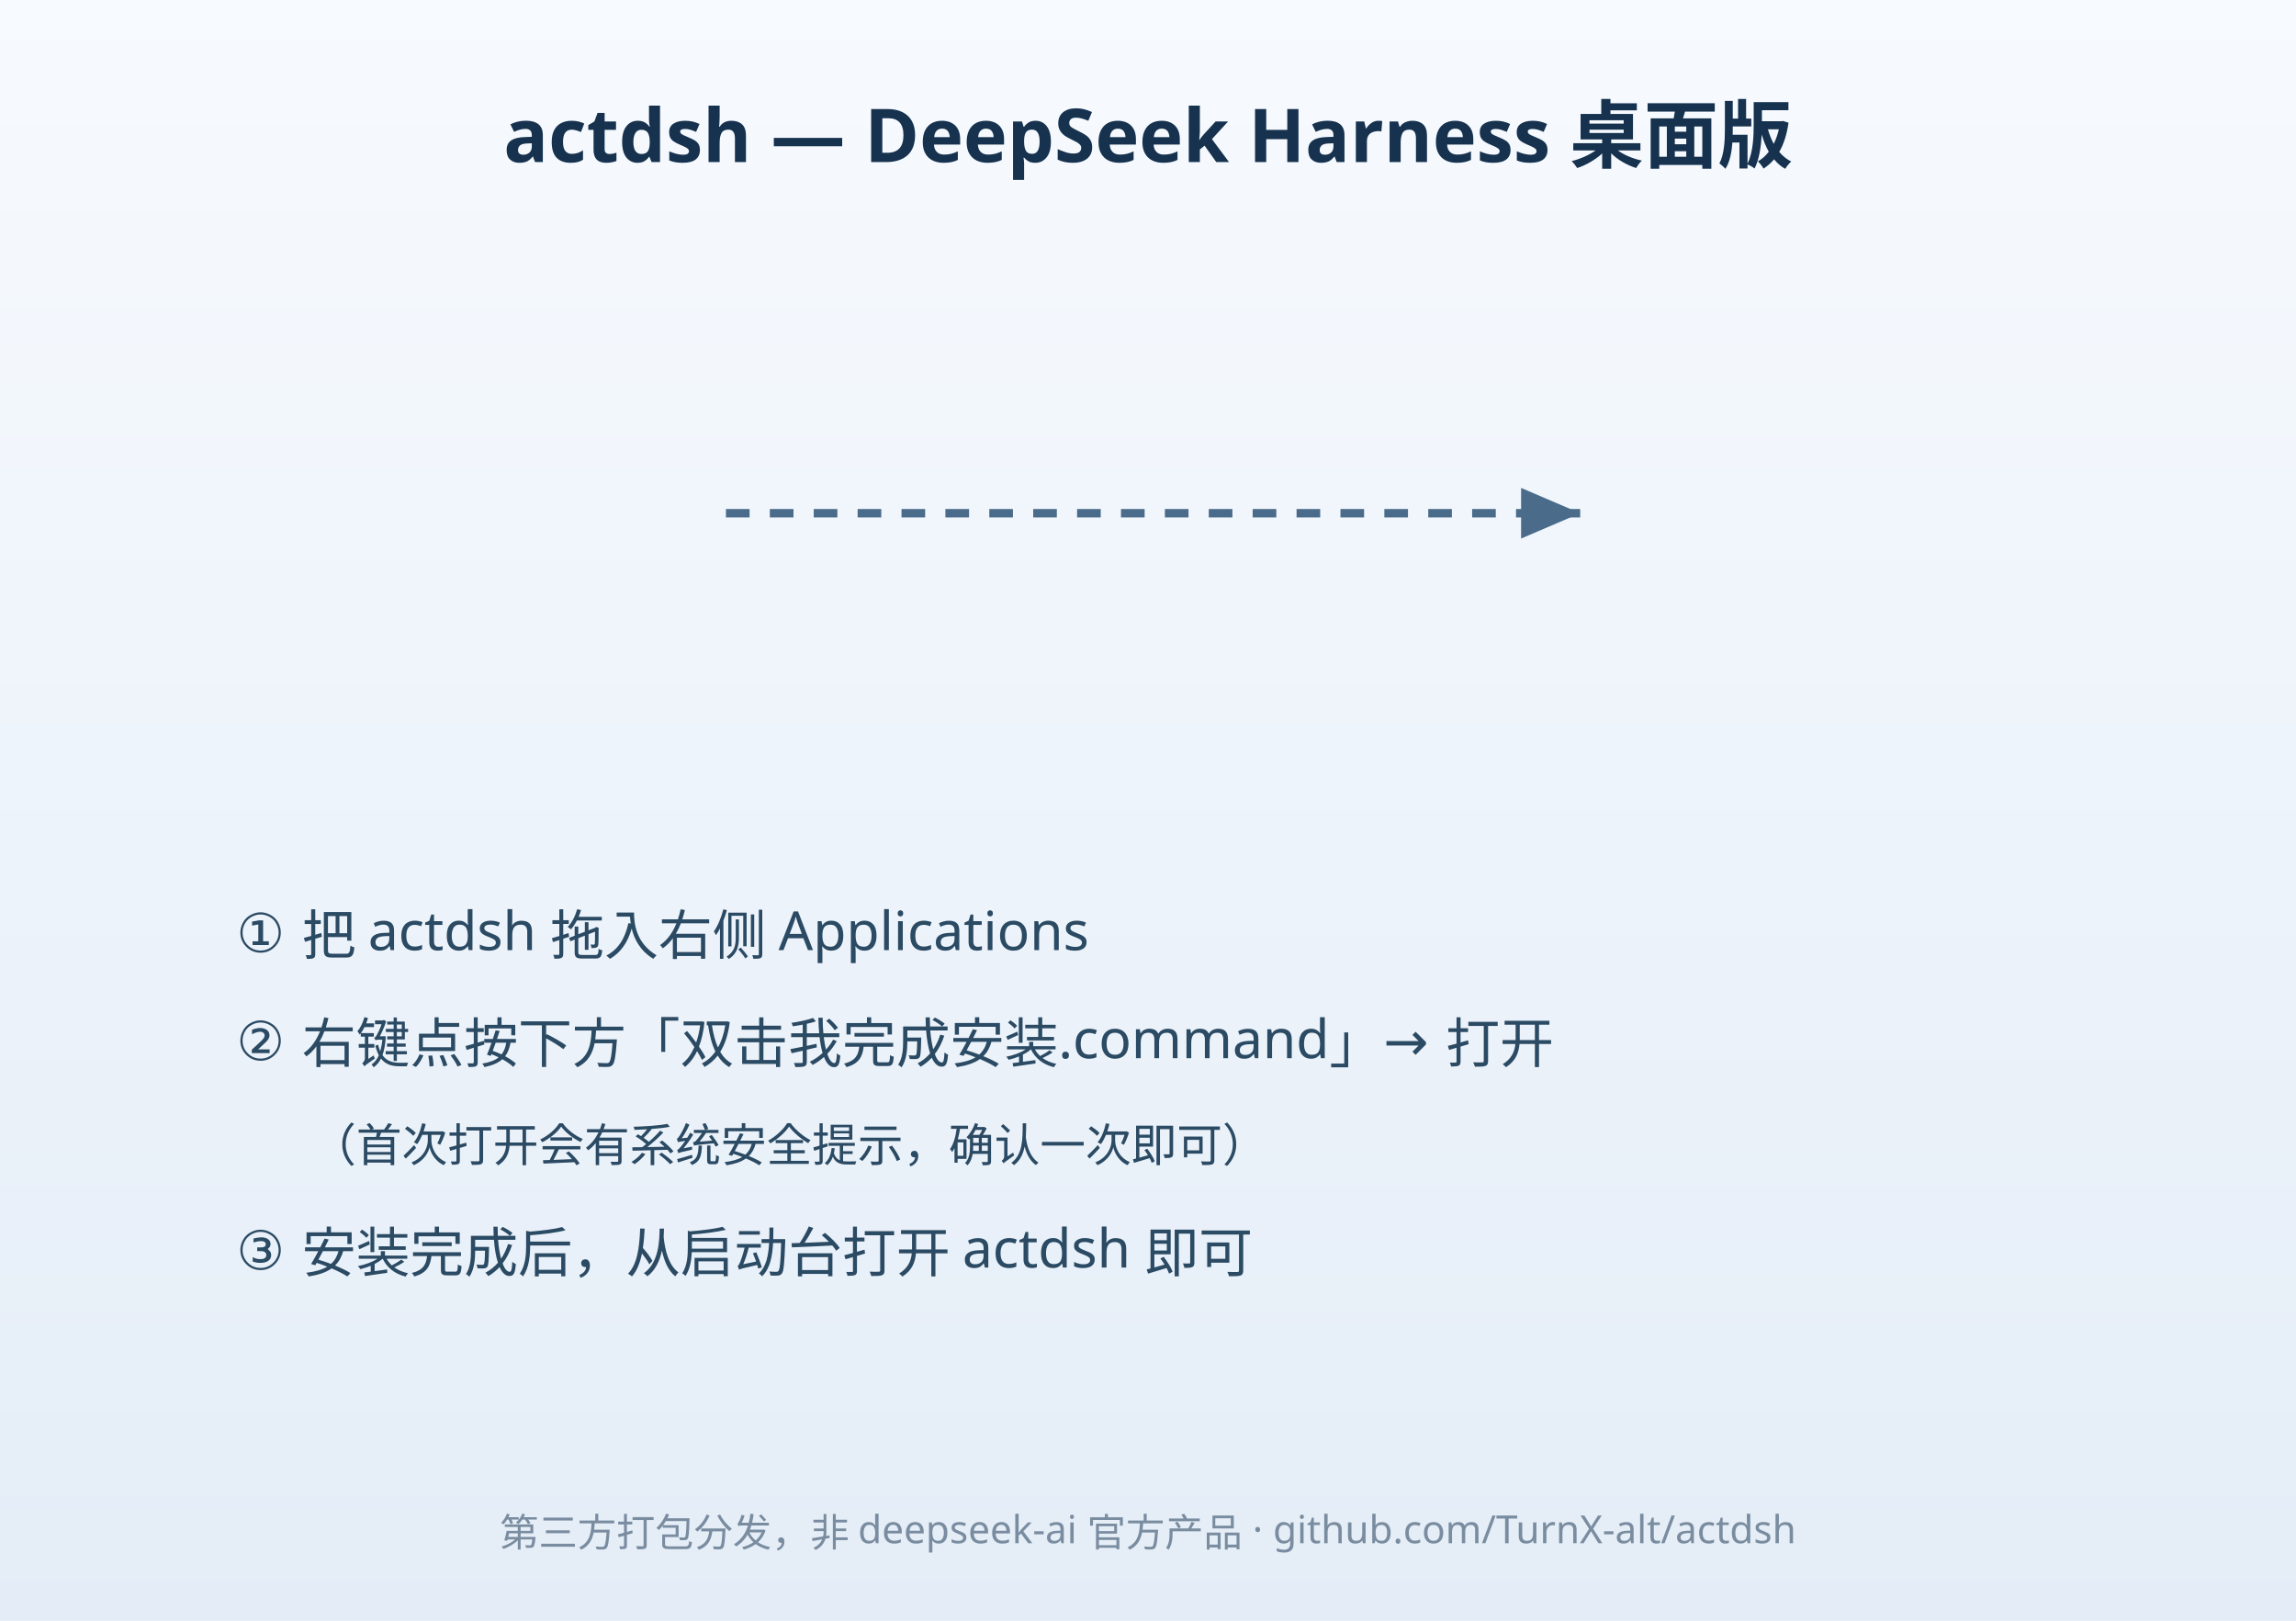
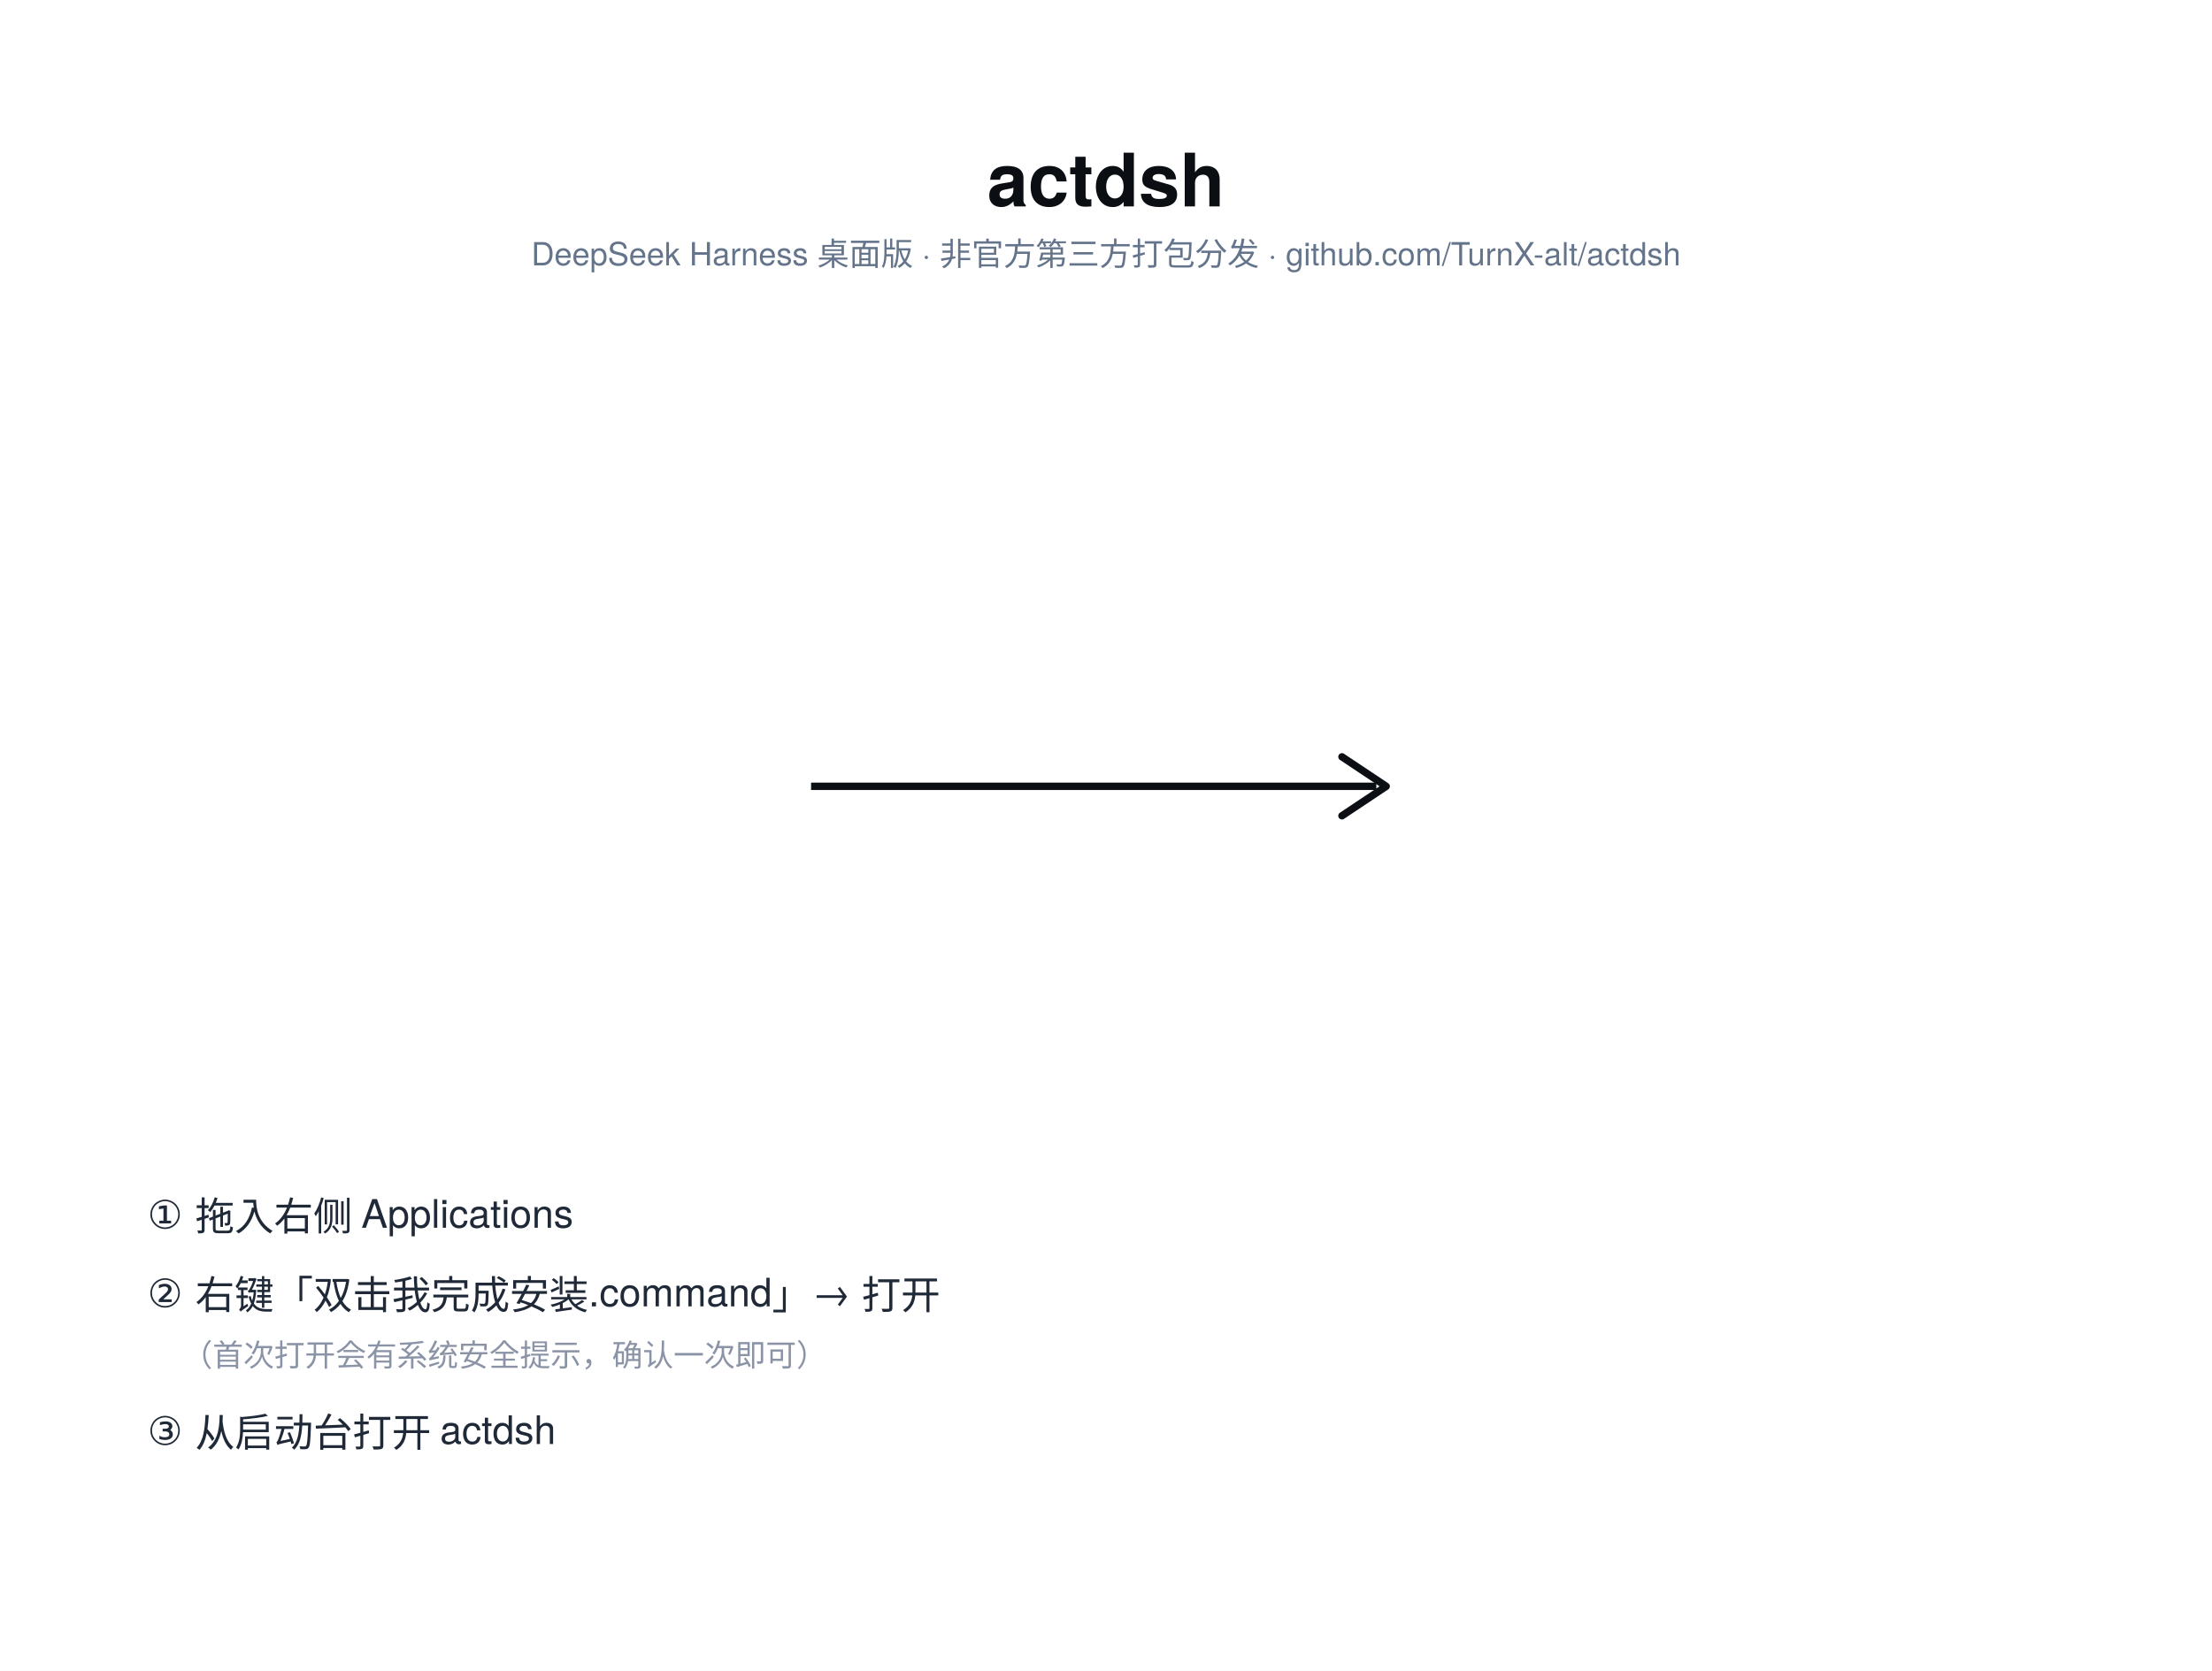
- <svg xmlns="http://www.w3.org/2000/svg" width="1360" height="960" viewBox="0 0 680 480">
-   <defs>
-     <linearGradient id="bg" x1="0" y1="0" x2="0" y2="1">
-       <stop offset="0" stop-color="#F7FAFE" />
-       <stop offset="1" stop-color="#E4EDF7" />
-     </linearGradient>
-     <marker id="arr" markerWidth="10" markerHeight="10" refX="7" refY="3" orient="auto" markerUnits="strokeWidth">
-       <path d="M0,0 L7,3 L0,6 Z" fill="#4A6B8A" />
-     </marker>
-   </defs>
-   <rect width="680" height="480" fill="url(#bg)" />
-   <text x="340" y="48" text-anchor="middle" font-family="PingFang SC, Microsoft YaHei, sans-serif" font-size="22" font-weight="600" fill="#16324F">actdsh — DeepSeek Harness 桌面版</text>
-   <line x1="215" y1="152" x2="468" y2="152" stroke="#4A6B8A" stroke-width="2.5" stroke-dasharray="7 6" marker-end="url(#arr)" />
-   <g font-family="PingFang SC, Microsoft YaHei, sans-serif" font-size="16" fill="#2B4A63">
-     <text x="70" y="282">①  把 actdsh 拖入右侧 Applications</text>
-     <text x="70" y="314">②  右键点按下方「双击我完成安装.command」→ 打开</text>
-     <text x="92" y="344" font-size="13.5" fill="#5B7B994">（首次打开会有系统安全提示，确认一次即可）</text>
-     <text x="70" y="376">③  安装完成后，从启动台打开 actdsh 即可</text>
+ <svg xmlns="http://www.w3.org/2000/svg" width="900" height="680" viewBox="0 0 900 680">
+   <rect width="900" height="680" fill="#FFFFFF" />
+   <g transform="translate(450 340) scale(9.5) translate(-25 -25)" fill="#0B0F14" fill-opacity="0.05">
+     <path d="" />
  </g>
-   <text x="340" y="458" text-anchor="middle" font-family="PingFang SC, Microsoft YaHei, sans-serif" font-size="11.5" fill="#7A8CA0">第三方打包分发，非 deepseek-ai 官方产品  ·  github.com/TurnX-alt/actdsh</text>
+   <text x="450" y="84" text-anchor="middle" font-family="PingFang SC, Helvetica Neue, sans-serif" font-size="30" font-weight="600" fill="#0B0F14">actdsh</text>
+   <text x="450" y="108" text-anchor="middle" font-family="PingFang SC, Helvetica Neue, sans-serif" font-size="13" fill="#64748B">DeepSeek Harness 桌面版 · 非官方第三方打包分发 · github.com/TurnX-alt/actdsh</text>
+   <line x1="330" y1="320" x2="560" y2="320" stroke="#0B0F14" stroke-width="3" />
+   <polyline points="546,308 564,320 546,332" fill="none" stroke="#0B0F14" stroke-width="3" stroke-linecap="round" stroke-linejoin="round" />
+   <g font-family="PingFang SC, Helvetica Neue, sans-serif">
+     <text x="60" y="500" font-size="16" fill="#1F2937">① 拖入右侧 Applications</text>
+     <text x="60" y="532" font-size="16" fill="#1F2937">② 右键「双击我完成安装.command」→ 打开</text>
+     <text x="74" y="556" font-size="12.5" fill="#8A94A6">（首次打开会有系统安全提示，确认一次即可）</text>
+     <text x="60" y="588" font-size="16" fill="#1F2937">③ 从启动台打开 actdsh</text>
+   </g>
</svg>
